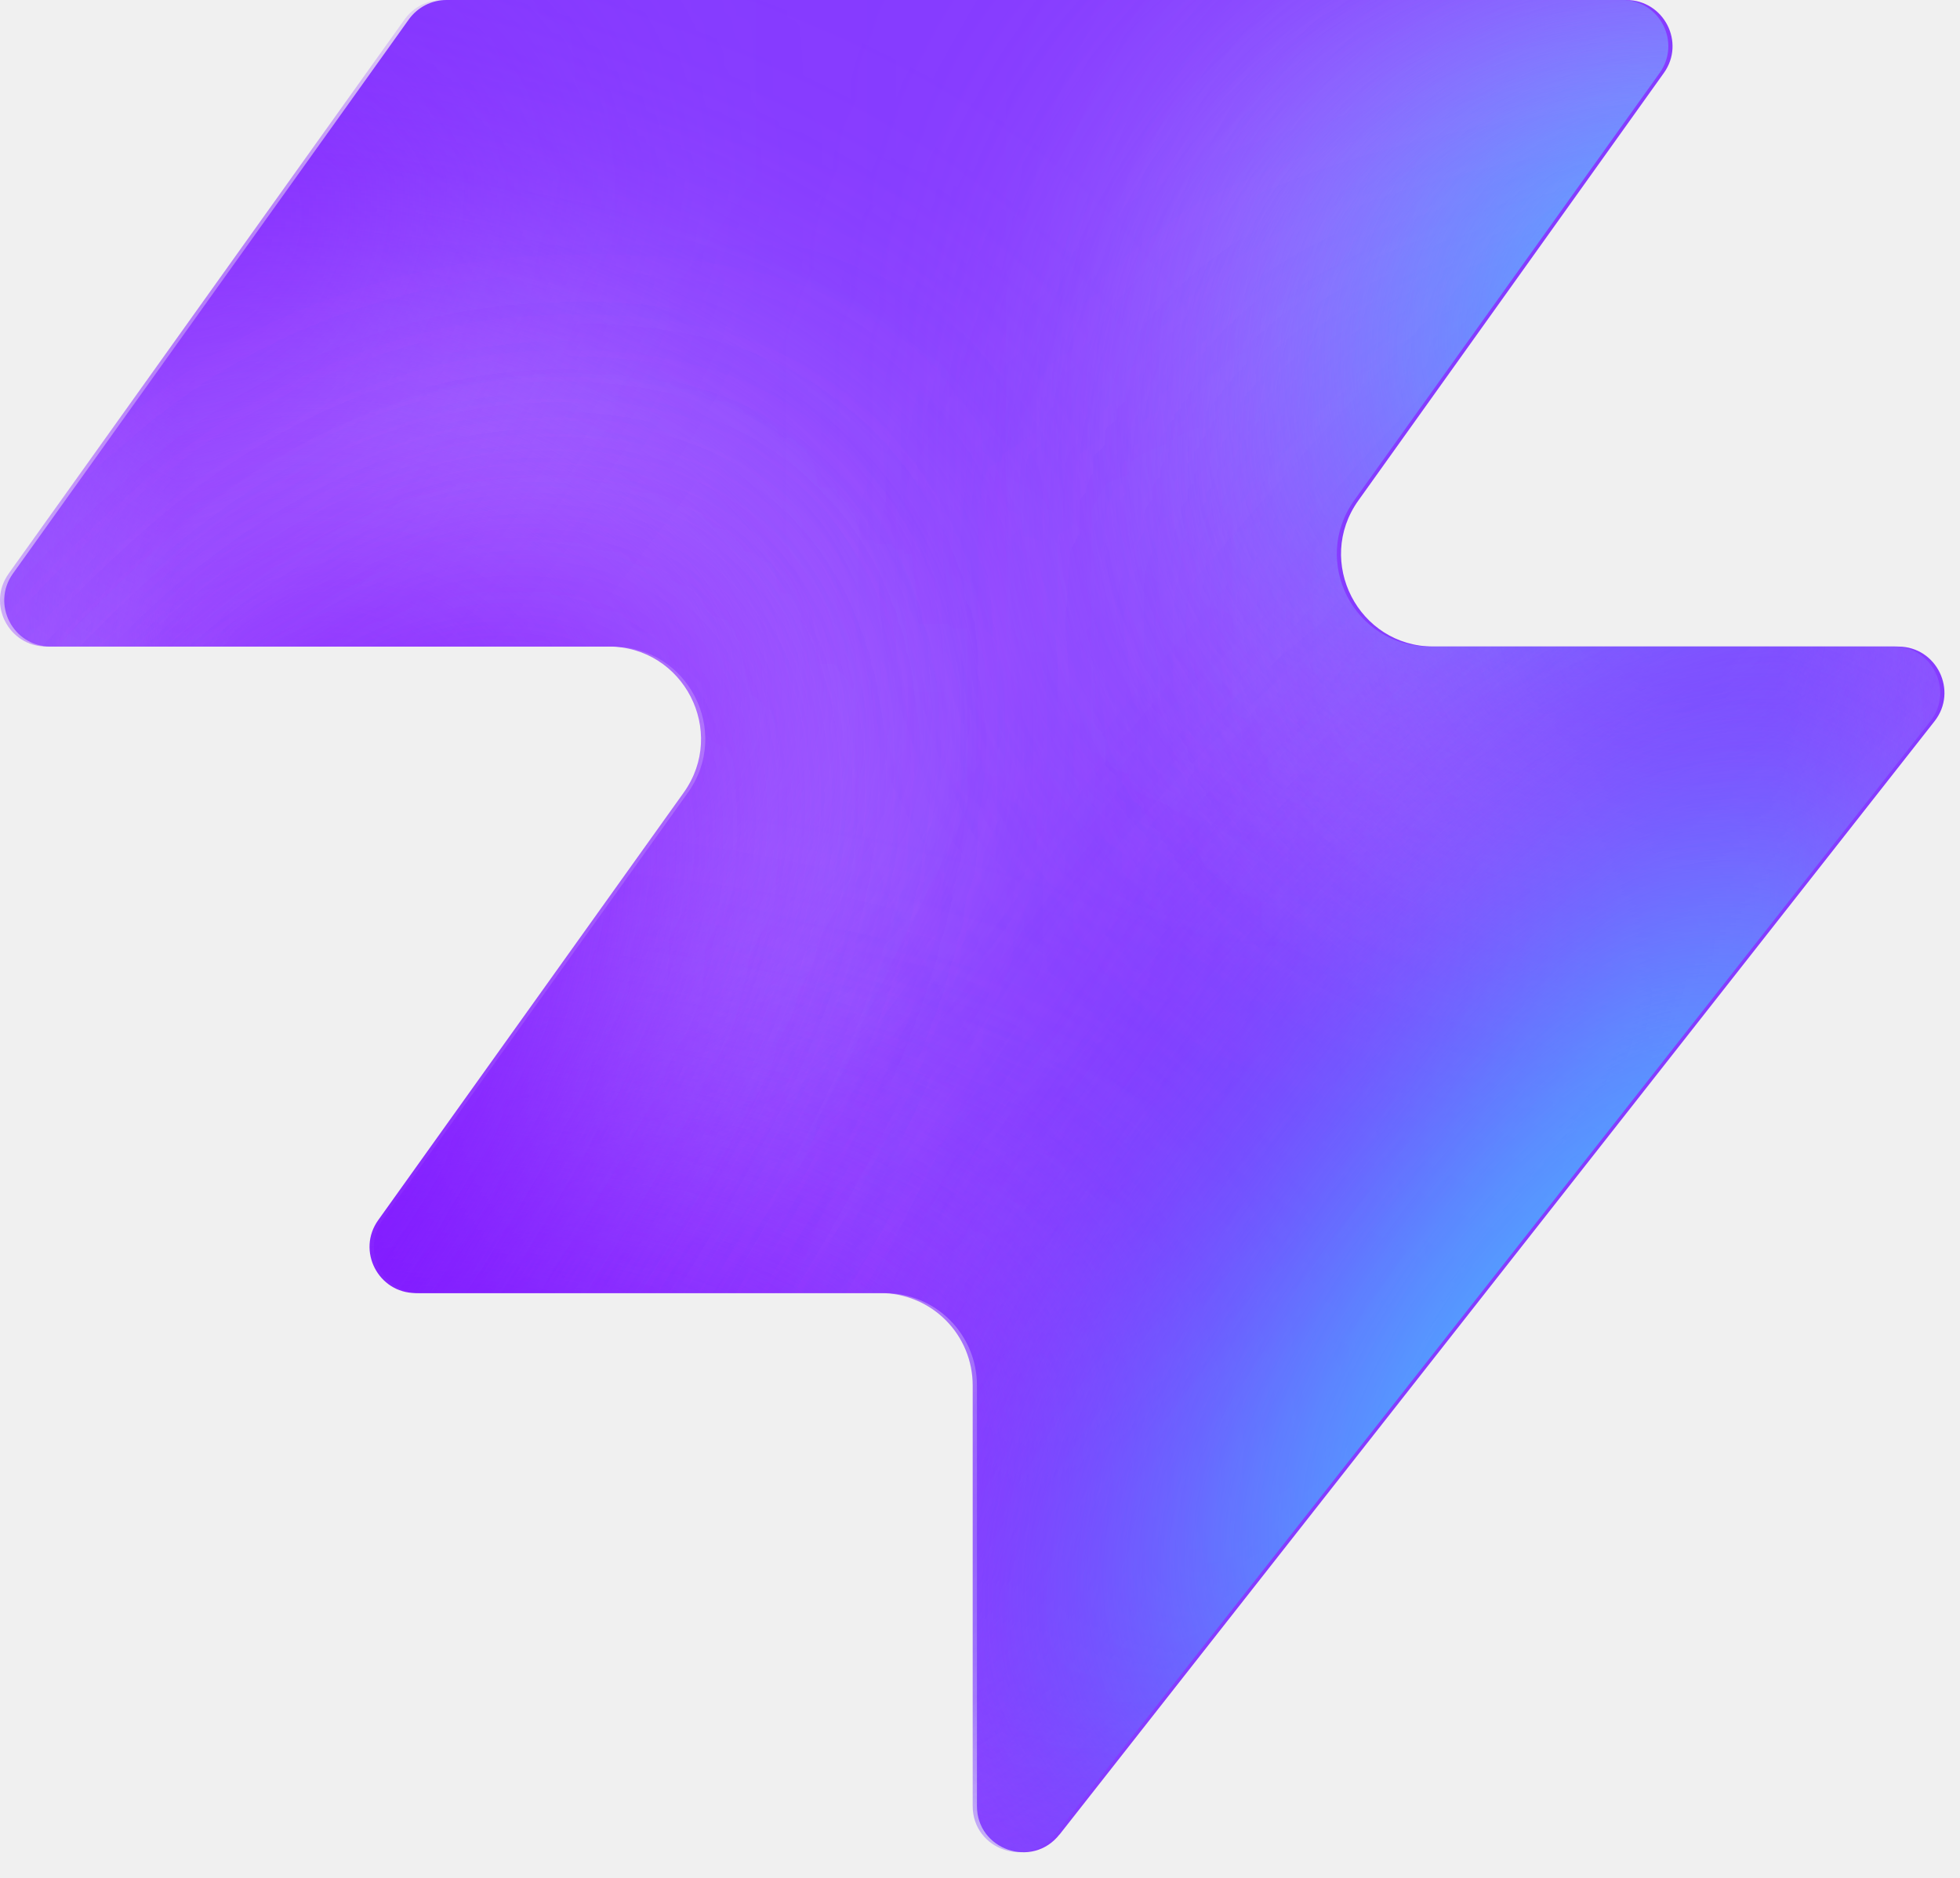
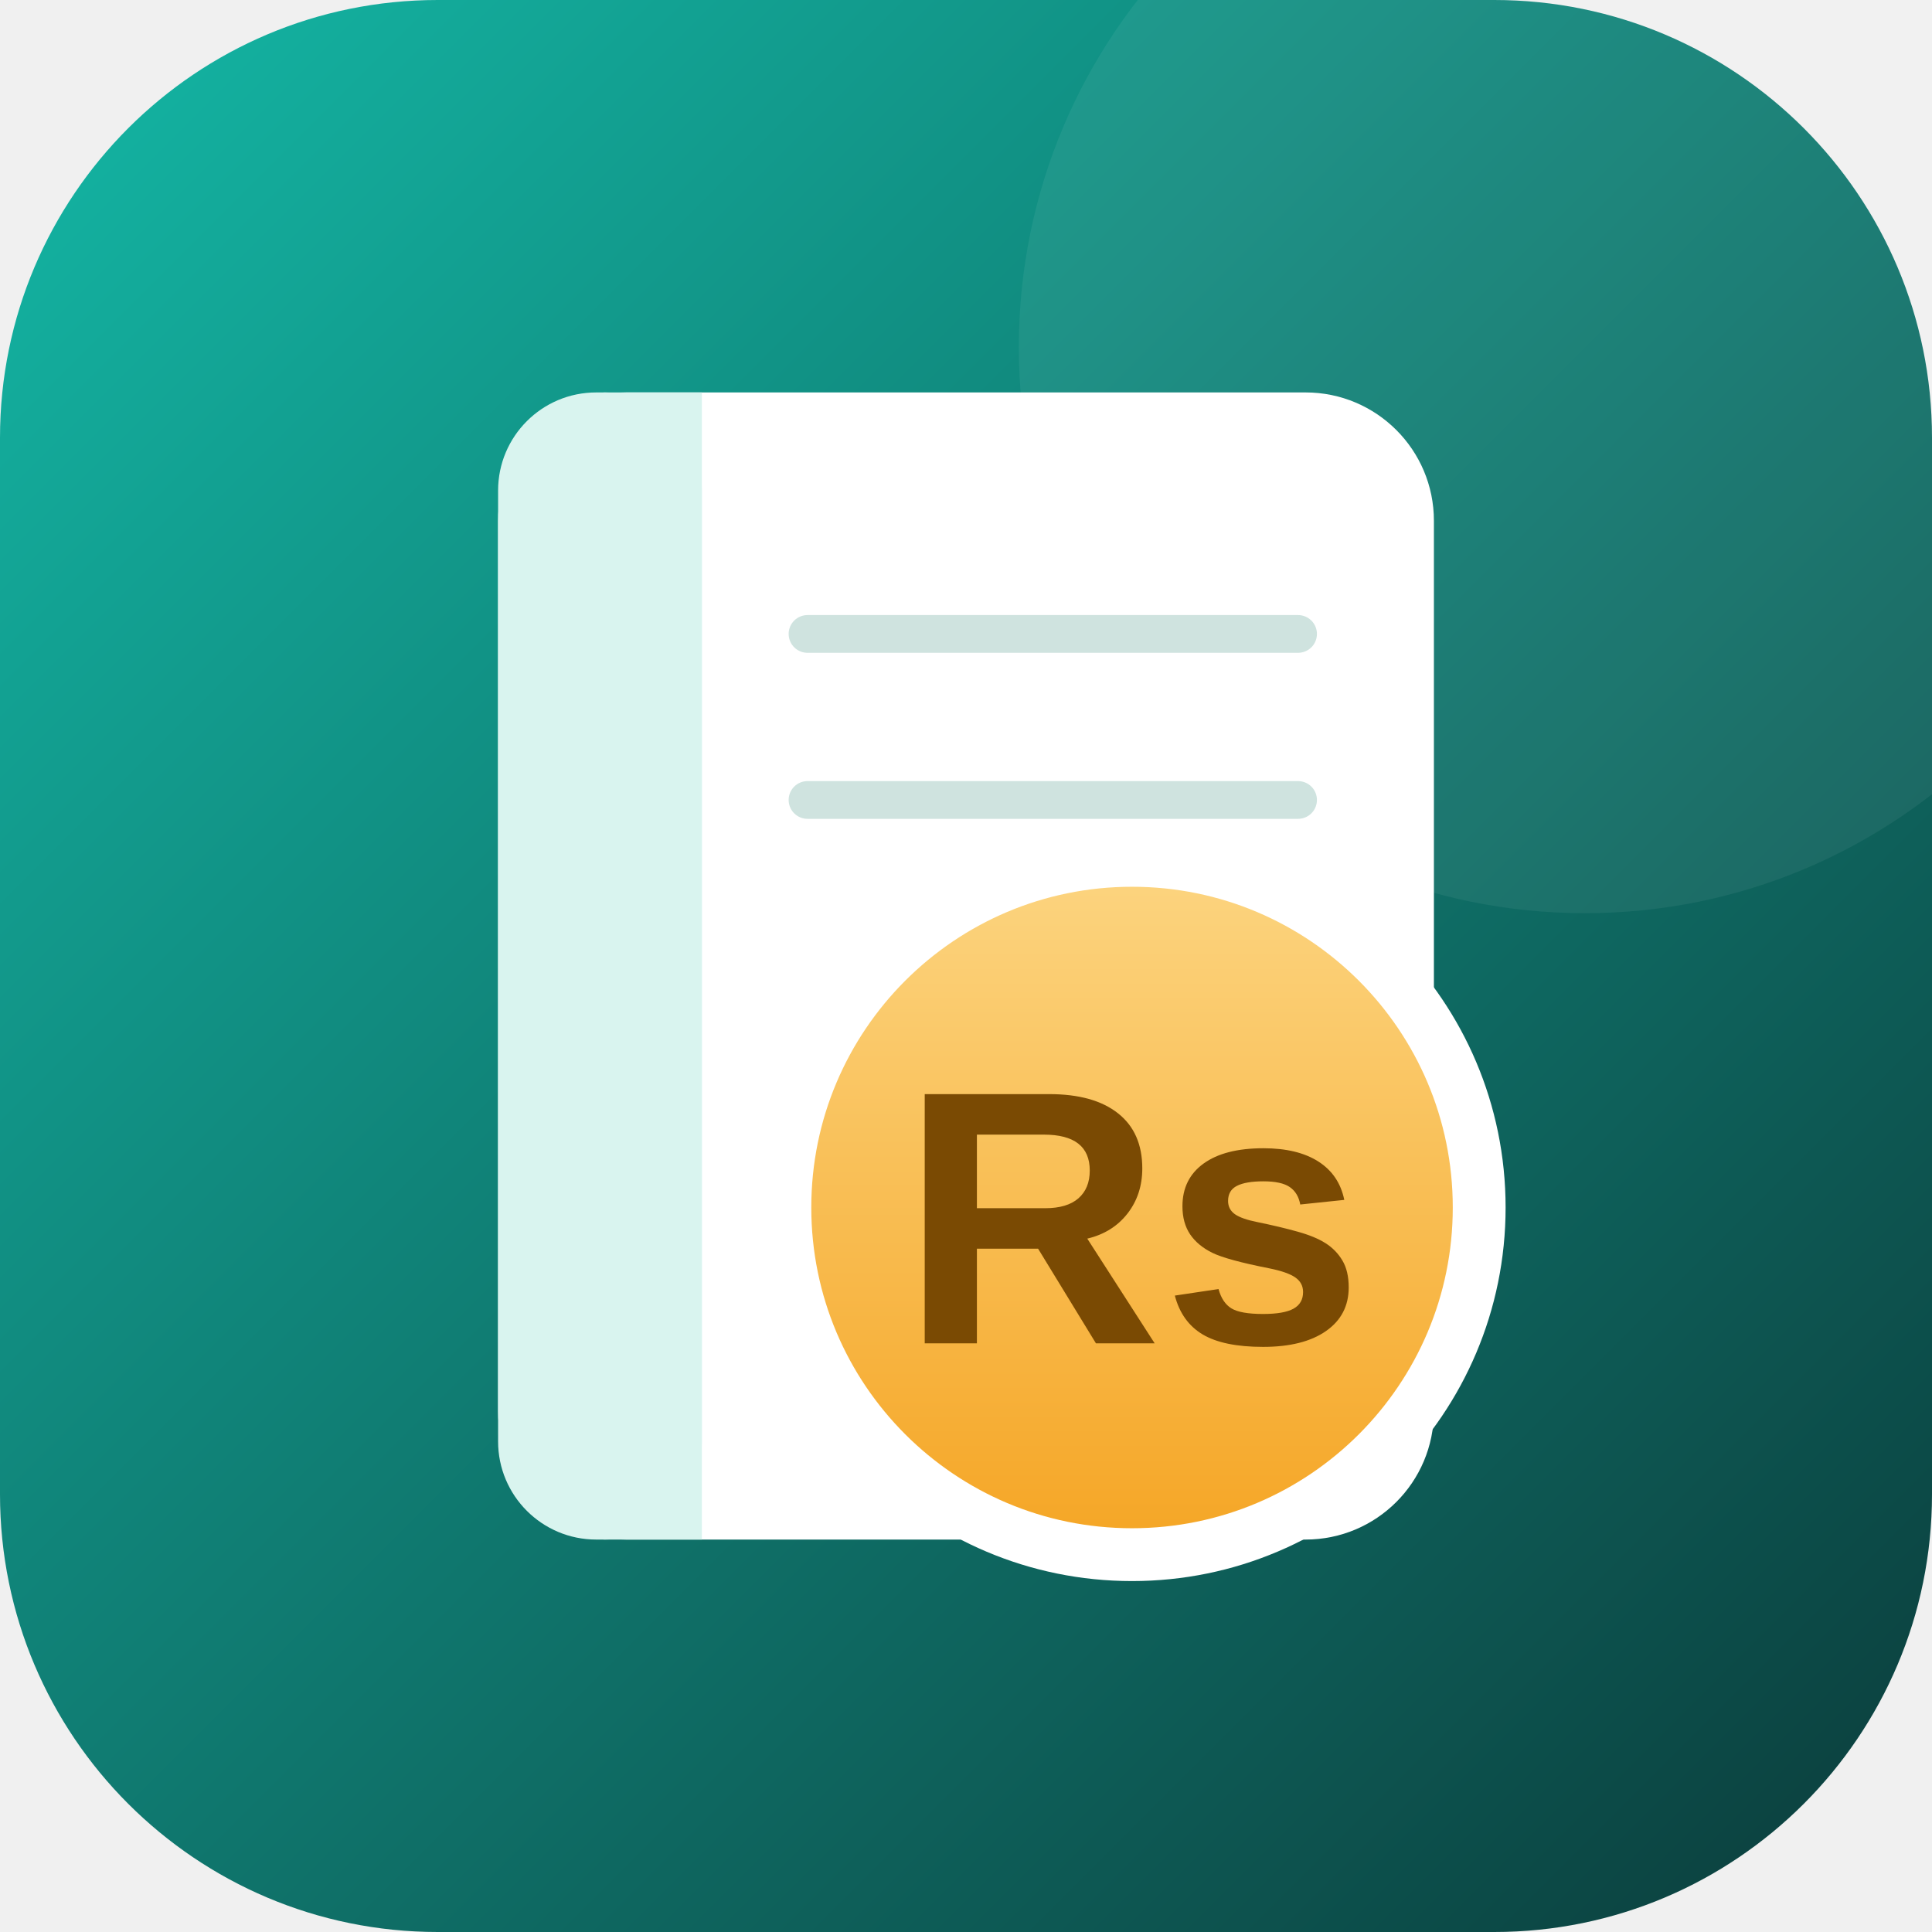
- <svg xmlns="http://www.w3.org/2000/svg" width="48" height="46" fill="none" viewBox="0 0 48 46">
-   <path fill="#863bff" d="M25.946 44.938c-.664.845-2.021.375-2.021-.698V33.937a2.26 2.26 0 0 0-2.262-2.262H10.287c-.92 0-1.456-1.04-.92-1.788l7.48-10.471c1.07-1.497 0-3.578-1.842-3.578H1.237c-.92 0-1.456-1.04-.92-1.788L10.013.474c.214-.297.556-.474.92-.474h28.894c.92 0 1.456 1.04.92 1.788l-7.48 10.471c-1.07 1.498 0 3.579 1.842 3.579h11.377c.943 0 1.473 1.088.89 1.83L25.947 44.94z" style="fill:#863bff;fill:color(display-p3 .525 .23 1);fill-opacity:1" />
-   <mask id="a" width="48" height="46" x="0" y="0" maskUnits="userSpaceOnUse" style="mask-type:alpha">
-     <path fill="#000" d="M25.842 44.938c-.664.844-2.021.375-2.021-.698V33.937a2.26 2.26 0 0 0-2.262-2.262H10.183c-.92 0-1.456-1.04-.92-1.788l7.48-10.471c1.07-1.498 0-3.579-1.842-3.579H1.133c-.92 0-1.456-1.04-.92-1.787L9.91.473c.214-.297.556-.474.92-.474h28.894c.92 0 1.456 1.04.92 1.788l-7.48 10.471c-1.07 1.498 0 3.578 1.842 3.578h11.377c.943 0 1.473 1.088.89 1.832L25.843 44.94z" style="fill:#000;fill-opacity:1" />
-   </mask>
-   <g mask="url(#a)">
-     <g filter="url(#b)">
-       <ellipse cx="5.508" cy="14.704" fill="#ede6ff" rx="5.508" ry="14.704" style="fill:#ede6ff;fill:color(display-p3 .927 .903 1);fill-opacity:1" transform="matrix(.00324 1 1 -.00324 -4.47 31.516)" />
-     </g>
-     <g filter="url(#c)">
-       <ellipse cx="10.399" cy="29.851" fill="#ede6ff" rx="10.399" ry="29.851" style="fill:#ede6ff;fill:color(display-p3 .927 .903 1);fill-opacity:1" transform="matrix(.00324 1 1 -.00324 -39.328 7.883)" />
-     </g>
-     <g filter="url(#d)">
-       <ellipse cx="5.508" cy="30.487" fill="#7e14ff" rx="5.508" ry="30.487" style="fill:#7e14ff;fill:color(display-p3 .492 .077 1);fill-opacity:1" transform="rotate(89.814 -25.913 -14.639)scale(1 -1)" />
-     </g>
-     <g filter="url(#e)">
-       <ellipse cx="5.508" cy="30.599" fill="#7e14ff" rx="5.508" ry="30.599" style="fill:#7e14ff;fill:color(display-p3 .492 .077 1);fill-opacity:1" transform="rotate(89.814 -32.644 -3.334)scale(1 -1)" />
-     </g>
-     <g filter="url(#f)">
-       <ellipse cx="5.508" cy="30.599" fill="#7e14ff" rx="5.508" ry="30.599" style="fill:#7e14ff;fill:color(display-p3 .492 .077 1);fill-opacity:1" transform="matrix(.00324 1 1 -.00324 -34.34 30.47)" />
-     </g>
-     <g filter="url(#g)">
-       <ellipse cx="14.072" cy="22.078" fill="#ede6ff" rx="14.072" ry="22.078" style="fill:#ede6ff;fill:color(display-p3 .927 .903 1);fill-opacity:1" transform="rotate(93.35 24.506 48.493)scale(-1 1)" />
-     </g>
-     <g filter="url(#h)">
-       <ellipse cx="3.47" cy="21.501" fill="#7e14ff" rx="3.47" ry="21.501" style="fill:#7e14ff;fill:color(display-p3 .492 .077 1);fill-opacity:1" transform="rotate(89.009 28.708 47.59)scale(-1 1)" />
-     </g>
-     <g filter="url(#i)">
-       <ellipse cx="3.47" cy="21.501" fill="#7e14ff" rx="3.47" ry="21.501" style="fill:#7e14ff;fill:color(display-p3 .492 .077 1);fill-opacity:1" transform="rotate(89.009 28.708 47.59)scale(-1 1)" />
-     </g>
-     <g filter="url(#j)">
-       <ellipse cx=".387" cy="8.972" fill="#7e14ff" rx="4.407" ry="29.108" style="fill:#7e14ff;fill:color(display-p3 .492 .077 1);fill-opacity:1" transform="rotate(39.51 .387 8.972)" />
-     </g>
-     <g filter="url(#k)">
-       <ellipse cx="47.523" cy="-6.092" fill="#7e14ff" rx="4.407" ry="29.108" style="fill:#7e14ff;fill:color(display-p3 .492 .077 1);fill-opacity:1" transform="rotate(37.892 47.523 -6.092)" />
-     </g>
-     <g filter="url(#l)">
-       <ellipse cx="41.412" cy="6.333" fill="#47bfff" rx="5.971" ry="9.665" style="fill:#47bfff;fill:color(display-p3 .28 .748 1);fill-opacity:1" transform="rotate(37.892 41.412 6.333)" />
-     </g>
-     <g filter="url(#m)">
-       <ellipse cx="-1.879" cy="38.332" fill="#7e14ff" rx="4.407" ry="29.108" style="fill:#7e14ff;fill:color(display-p3 .492 .077 1);fill-opacity:1" transform="rotate(37.892 -1.88 38.332)" />
-     </g>
-     <g filter="url(#n)">
-       <ellipse cx="-1.879" cy="38.332" fill="#7e14ff" rx="4.407" ry="29.108" style="fill:#7e14ff;fill:color(display-p3 .492 .077 1);fill-opacity:1" transform="rotate(37.892 -1.88 38.332)" />
-     </g>
-     <g filter="url(#o)">
-       <ellipse cx="35.651" cy="29.907" fill="#7e14ff" rx="4.407" ry="29.108" style="fill:#7e14ff;fill:color(display-p3 .492 .077 1);fill-opacity:1" transform="rotate(37.892 35.651 29.907)" />
-     </g>
-     <g filter="url(#p)">
-       <ellipse cx="38.418" cy="32.4" fill="#47bfff" rx="5.971" ry="15.297" style="fill:#47bfff;fill:color(display-p3 .28 .748 1);fill-opacity:1" transform="rotate(37.892 38.418 32.4)" />
-     </g>
+ <svg xmlns="http://www.w3.org/2000/svg" viewBox="0 0 512 512">
+   <defs>
+     <linearGradient id="bg" x1="0" y1="0" x2="1" y2="1">
+       <stop offset="0" stop-color="#14b8a6" />
+       <stop offset="1" stop-color="#0b3b3a" />
+     </linearGradient>
+     <linearGradient id="gold" x1="0" y1="0" x2="0" y2="1">
+       <stop offset="0" stop-color="#fcd581" />
+       <stop offset="1" stop-color="#f5a524" />
+     </linearGradient>
+   </defs>
+   <rect width="512" height="512" rx="116" fill="url(#bg)" />
+   <circle cx="420" cy="92" r="150" fill="#fff" opacity="0.06" />
+   <rect x="132" y="104" width="248" height="304" rx="34" fill="#fff" />
+   <rect x="132" y="104" width="54" height="304" rx="26" fill="#d9f4ef" />
+   <rect x="160" y="104" width="26" height="304" fill="#d9f4ef" />
+   <g stroke="#cfe3df" stroke-width="10" stroke-linecap="round">
+     <line x1="214" y1="168" x2="344" y2="168" />
+     <line x1="214" y1="212" x2="344" y2="212" />
  </g>
-   <defs>
-     <filter id="b" width="60.045" height="41.654" x="-19.77" y="16.149" color-interpolation-filters="sRGB" filterUnits="userSpaceOnUse">
-       <feFlood flood-opacity="0" result="BackgroundImageFix" />
-       <feBlend in="SourceGraphic" in2="BackgroundImageFix" result="shape" />
-       <feGaussianBlur result="effect1_foregroundBlur_2002_17158" stdDeviation="7.659" />
-     </filter>
-     <filter id="c" width="90.34" height="51.437" x="-54.613" y="-7.533" color-interpolation-filters="sRGB" filterUnits="userSpaceOnUse">
-       <feFlood flood-opacity="0" result="BackgroundImageFix" />
-       <feBlend in="SourceGraphic" in2="BackgroundImageFix" result="shape" />
-       <feGaussianBlur result="effect1_foregroundBlur_2002_17158" stdDeviation="7.659" />
-     </filter>
-     <filter id="d" width="79.355" height="29.4" x="-49.64" y="2.03" color-interpolation-filters="sRGB" filterUnits="userSpaceOnUse">
-       <feFlood flood-opacity="0" result="BackgroundImageFix" />
-       <feBlend in="SourceGraphic" in2="BackgroundImageFix" result="shape" />
-       <feGaussianBlur result="effect1_foregroundBlur_2002_17158" stdDeviation="4.596" />
-     </filter>
-     <filter id="e" width="79.579" height="29.4" x="-45.045" y="20.029" color-interpolation-filters="sRGB" filterUnits="userSpaceOnUse">
-       <feFlood flood-opacity="0" result="BackgroundImageFix" />
-       <feBlend in="SourceGraphic" in2="BackgroundImageFix" result="shape" />
-       <feGaussianBlur result="effect1_foregroundBlur_2002_17158" stdDeviation="4.596" />
-     </filter>
-     <filter id="f" width="79.579" height="29.4" x="-43.513" y="21.178" color-interpolation-filters="sRGB" filterUnits="userSpaceOnUse">
-       <feFlood flood-opacity="0" result="BackgroundImageFix" />
-       <feBlend in="SourceGraphic" in2="BackgroundImageFix" result="shape" />
-       <feGaussianBlur result="effect1_foregroundBlur_2002_17158" stdDeviation="4.596" />
-     </filter>
-     <filter id="g" width="74.749" height="58.852" x="15.756" y="-17.901" color-interpolation-filters="sRGB" filterUnits="userSpaceOnUse">
-       <feFlood flood-opacity="0" result="BackgroundImageFix" />
-       <feBlend in="SourceGraphic" in2="BackgroundImageFix" result="shape" />
-       <feGaussianBlur result="effect1_foregroundBlur_2002_17158" stdDeviation="7.659" />
-     </filter>
-     <filter id="h" width="61.377" height="25.362" x="23.548" y="2.284" color-interpolation-filters="sRGB" filterUnits="userSpaceOnUse">
-       <feFlood flood-opacity="0" result="BackgroundImageFix" />
-       <feBlend in="SourceGraphic" in2="BackgroundImageFix" result="shape" />
-       <feGaussianBlur result="effect1_foregroundBlur_2002_17158" stdDeviation="4.596" />
-     </filter>
-     <filter id="i" width="61.377" height="25.362" x="23.548" y="2.284" color-interpolation-filters="sRGB" filterUnits="userSpaceOnUse">
-       <feFlood flood-opacity="0" result="BackgroundImageFix" />
-       <feBlend in="SourceGraphic" in2="BackgroundImageFix" result="shape" />
-       <feGaussianBlur result="effect1_foregroundBlur_2002_17158" stdDeviation="4.596" />
-     </filter>
-     <filter id="j" width="56.045" height="63.649" x="-27.636" y="-22.853" color-interpolation-filters="sRGB" filterUnits="userSpaceOnUse">
-       <feFlood flood-opacity="0" result="BackgroundImageFix" />
-       <feBlend in="SourceGraphic" in2="BackgroundImageFix" result="shape" />
-       <feGaussianBlur result="effect1_foregroundBlur_2002_17158" stdDeviation="4.596" />
-     </filter>
-     <filter id="k" width="54.814" height="64.646" x="20.116" y="-38.415" color-interpolation-filters="sRGB" filterUnits="userSpaceOnUse">
-       <feFlood flood-opacity="0" result="BackgroundImageFix" />
-       <feBlend in="SourceGraphic" in2="BackgroundImageFix" result="shape" />
-       <feGaussianBlur result="effect1_foregroundBlur_2002_17158" stdDeviation="4.596" />
-     </filter>
-     <filter id="l" width="33.541" height="35.313" x="24.641" y="-11.323" color-interpolation-filters="sRGB" filterUnits="userSpaceOnUse">
-       <feFlood flood-opacity="0" result="BackgroundImageFix" />
-       <feBlend in="SourceGraphic" in2="BackgroundImageFix" result="shape" />
-       <feGaussianBlur result="effect1_foregroundBlur_2002_17158" stdDeviation="4.596" />
-     </filter>
-     <filter id="m" width="54.814" height="64.646" x="-29.286" y="6.009" color-interpolation-filters="sRGB" filterUnits="userSpaceOnUse">
-       <feFlood flood-opacity="0" result="BackgroundImageFix" />
-       <feBlend in="SourceGraphic" in2="BackgroundImageFix" result="shape" />
-       <feGaussianBlur result="effect1_foregroundBlur_2002_17158" stdDeviation="4.596" />
-     </filter>
-     <filter id="n" width="54.814" height="64.646" x="-29.286" y="6.009" color-interpolation-filters="sRGB" filterUnits="userSpaceOnUse">
-       <feFlood flood-opacity="0" result="BackgroundImageFix" />
-       <feBlend in="SourceGraphic" in2="BackgroundImageFix" result="shape" />
-       <feGaussianBlur result="effect1_foregroundBlur_2002_17158" stdDeviation="4.596" />
-     </filter>
-     <filter id="o" width="54.814" height="64.646" x="8.244" y="-2.416" color-interpolation-filters="sRGB" filterUnits="userSpaceOnUse">
-       <feFlood flood-opacity="0" result="BackgroundImageFix" />
-       <feBlend in="SourceGraphic" in2="BackgroundImageFix" result="shape" />
-       <feGaussianBlur result="effect1_foregroundBlur_2002_17158" stdDeviation="4.596" />
-     </filter>
-     <filter id="p" width="39.409" height="43.623" x="18.713" y="10.588" color-interpolation-filters="sRGB" filterUnits="userSpaceOnUse">
-       <feFlood flood-opacity="0" result="BackgroundImageFix" />
-       <feBlend in="SourceGraphic" in2="BackgroundImageFix" result="shape" />
-       <feGaussianBlur result="effect1_foregroundBlur_2002_17158" stdDeviation="4.596" />
-     </filter>
-   </defs>
+   <circle cx="300" cy="320" r="92" fill="url(#gold)" stroke="#fff" stroke-width="14" />
+   <text x="300" y="356" text-anchor="middle" font-family="Arial, Helvetica, sans-serif" font-weight="800" font-size="96" fill="#7a4a03">Rs</text>
</svg>
